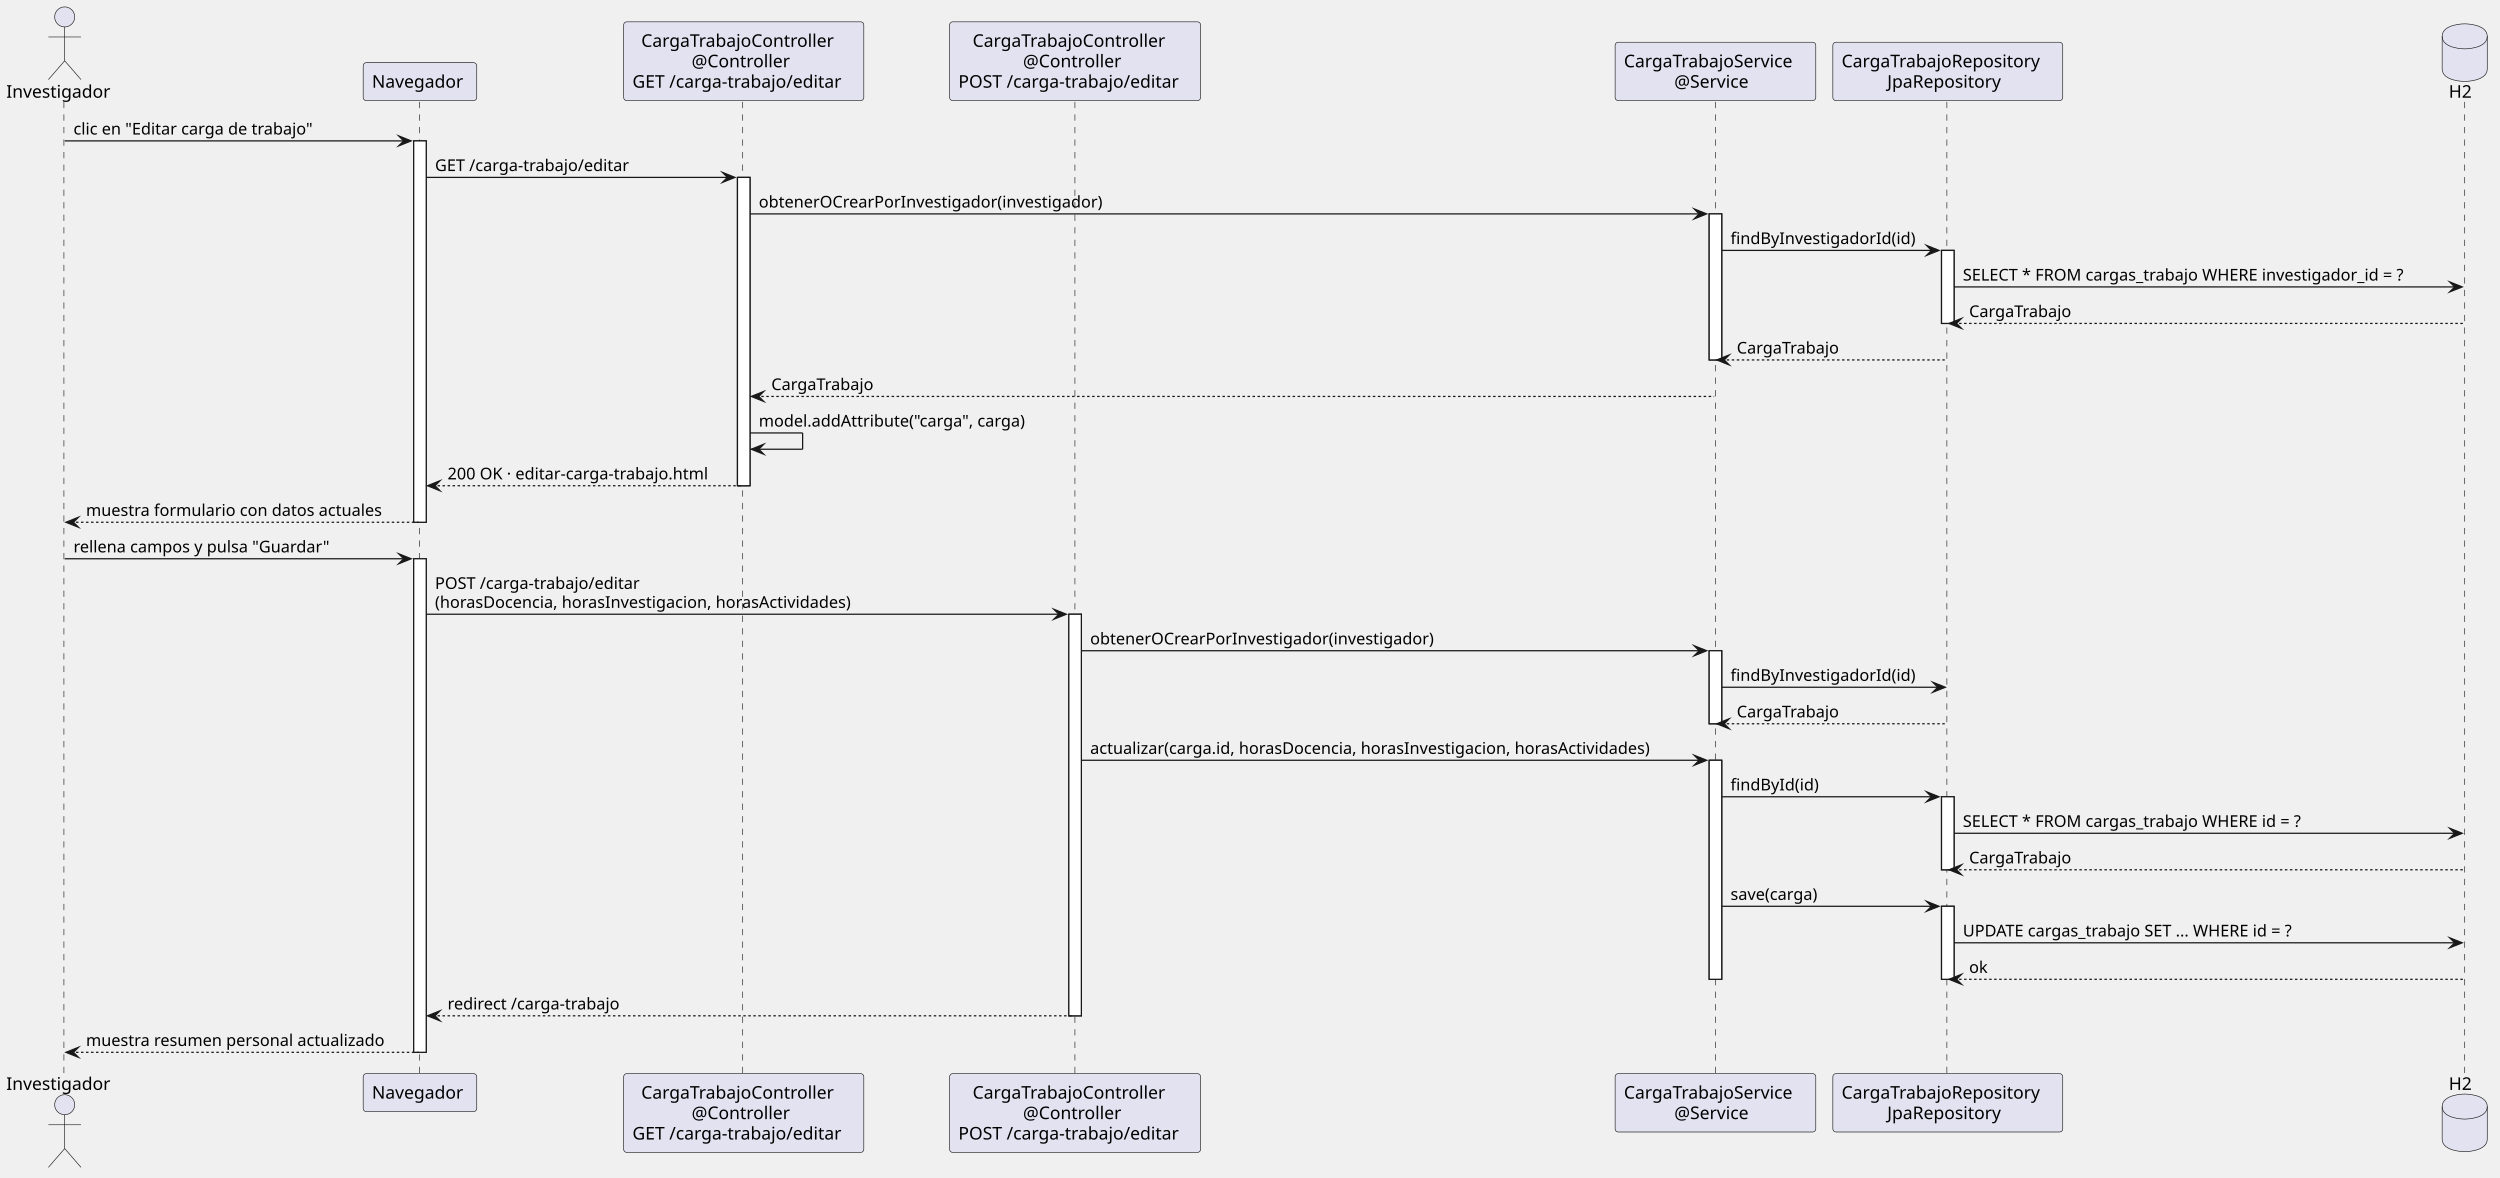
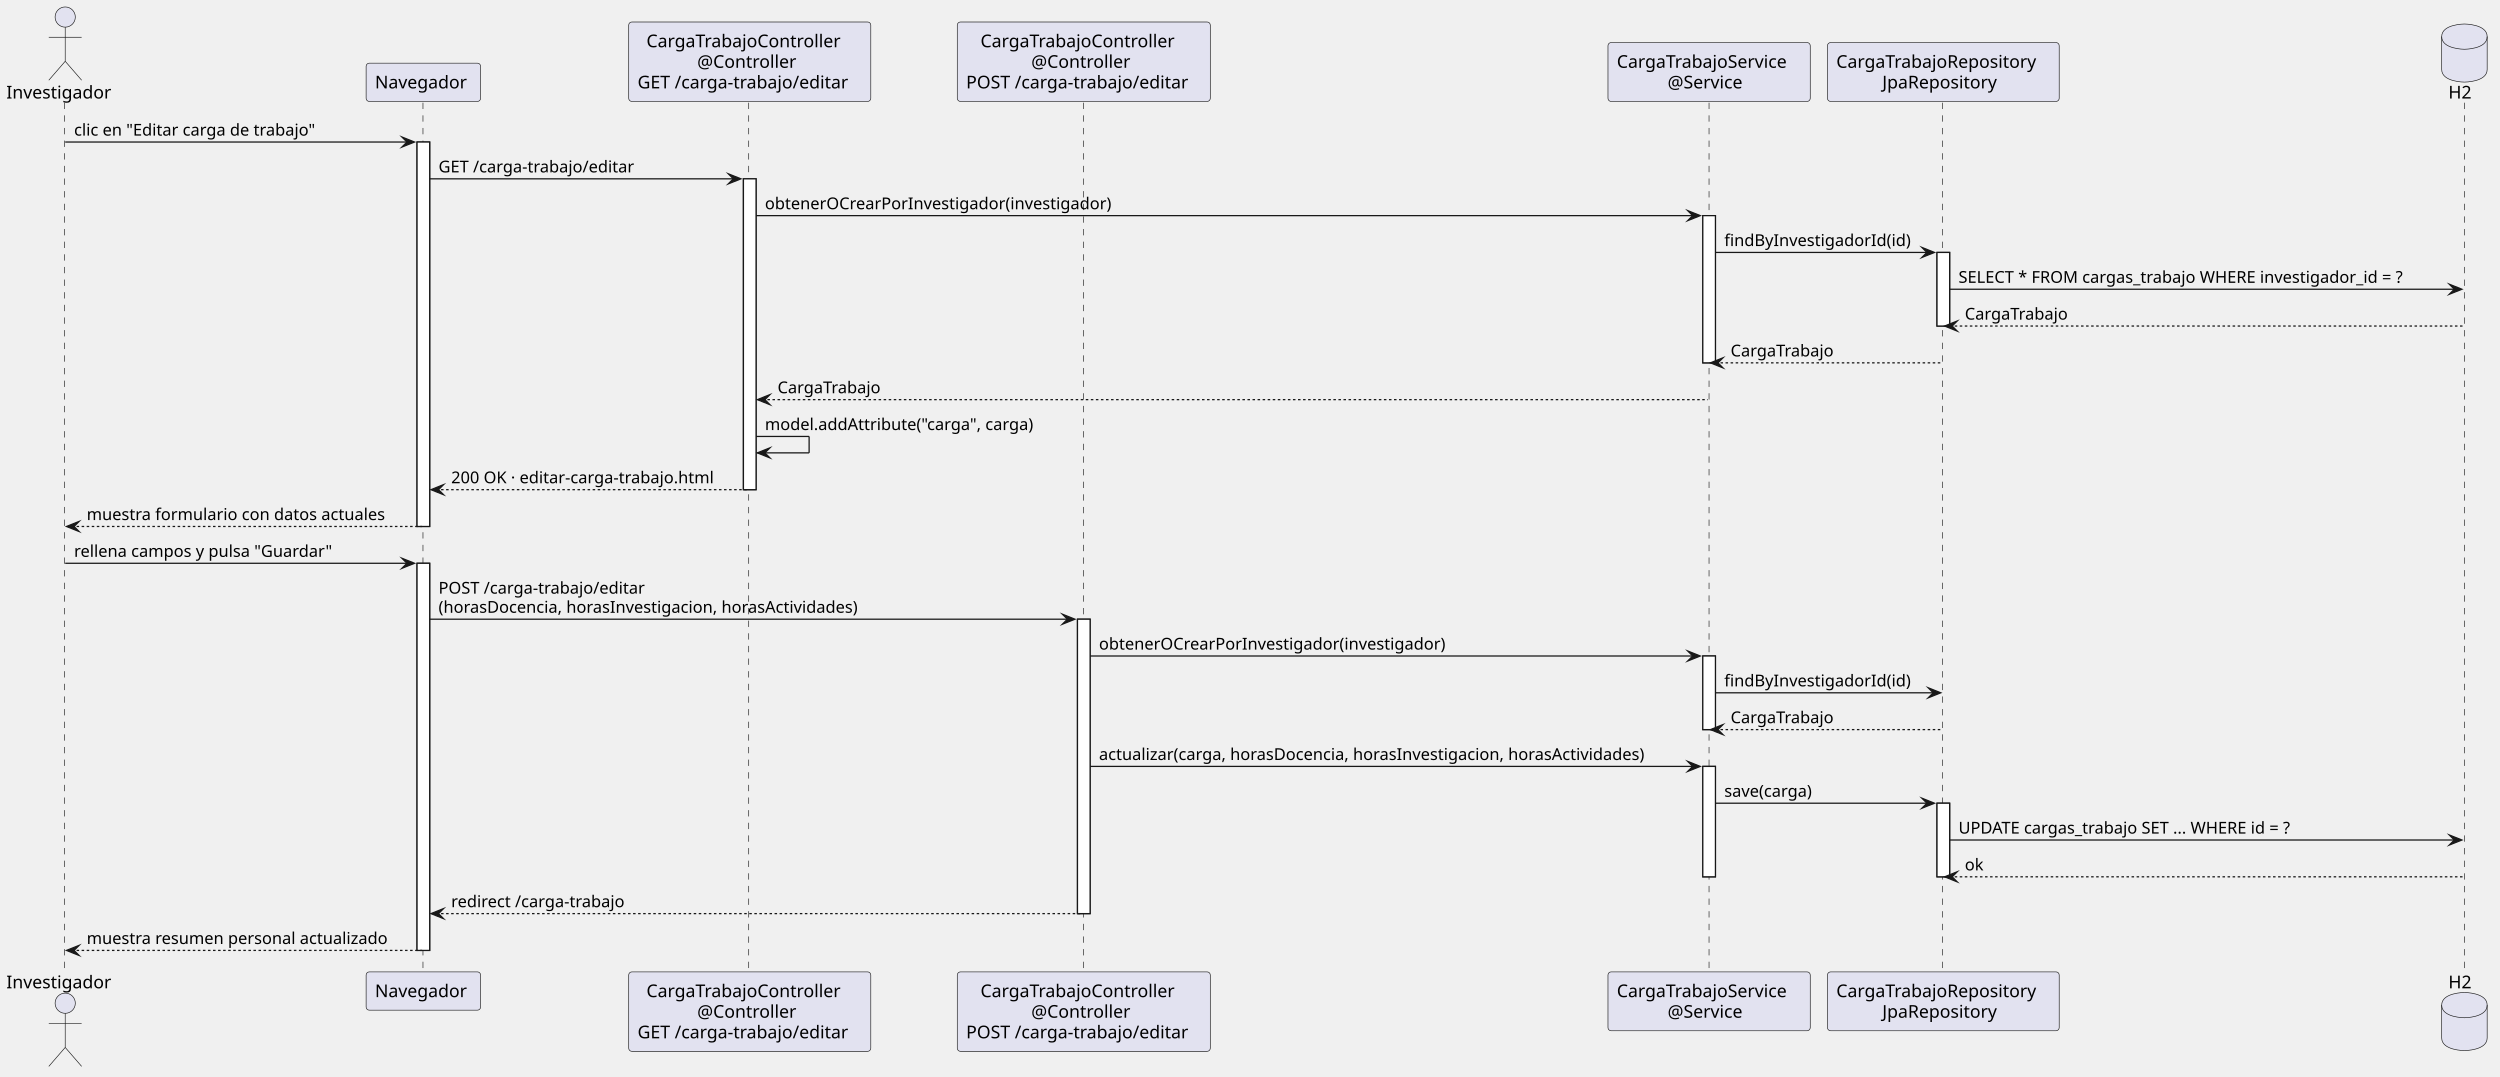
- <svg xmlns="http://www.w3.org/2000/svg" contentStyleType="text/css" data-diagram-type="SEQUENCE" height="940px" preserveAspectRatio="none" style="width:1995px;height:940px;background:#FFFFFF;" version="1.1" viewBox="0 0 1995 940" width="1995px" zoomAndPan="magnify">
+ <svg xmlns="http://www.w3.org/2000/svg" contentStyleType="text/css" data-diagram-type="SEQUENCE" height="852px" preserveAspectRatio="none" style="width:1979px;height:852px;background:#FFFFFF;" version="1.1" viewBox="0 0 1979 852" width="1979px" zoomAndPan="magnify">
  <defs />
  <g>
    <g>
      <rect fill="#FFFFFF" height="304.328" style="stroke:#181818;stroke-width:1;" width="10" x="330.133" y="112.43" />
    </g>
    <g>
-       <rect fill="#FFFFFF" height="393.859" style="stroke:#181818;stroke-width:1;" width="10" x="330.133" y="445.891" />
+       <rect fill="#FFFFFF" height="306.461" style="stroke:#181818;stroke-width:1;" width="10" x="330.133" y="445.891" />
    </g>
    <g>
      <rect fill="#FFFFFF" height="246.062" style="stroke:#181818;stroke-width:1;" width="10" x="588.497" y="141.562" />
    </g>
    <g>
-       <rect fill="#FFFFFF" height="320.461" style="stroke:#181818;stroke-width:1;" width="10" x="852.93" y="490.156" />
-     </g>
-     <g>
-       <rect fill="#FFFFFF" height="116.531" style="stroke:#181818;stroke-width:1;" width="10" x="1363.933" y="170.695" />
-     </g>
-     <g>
-       <rect fill="#FFFFFF" height="58.266" style="stroke:#181818;stroke-width:1;" width="10" x="1363.933" y="519.289" />
-     </g>
-     <g>
-       <rect fill="#FFFFFF" height="174.797" style="stroke:#181818;stroke-width:1;" width="10" x="1363.933" y="606.688" />
-     </g>
-     <g>
-       <rect fill="#FFFFFF" height="58.266" style="stroke:#181818;stroke-width:1;" width="10" x="1549.332" y="199.828" />
-     </g>
-     <g>
-       <rect fill="#FFFFFF" height="58.266" style="stroke:#181818;stroke-width:1;" width="10" x="1549.332" y="635.82" />
-     </g>
-     <g>
-       <rect fill="#FFFFFF" height="58.266" style="stroke:#181818;stroke-width:1;" width="10" x="1549.332" y="723.219" />
+       <rect fill="#FFFFFF" height="233.062" style="stroke:#181818;stroke-width:1;" width="10" x="852.93" y="490.156" />
+     </g>
+     <g>
+       <rect fill="#FFFFFF" height="116.531" style="stroke:#181818;stroke-width:1;" width="10" x="1347.937" y="170.695" />
+     </g>
+     <g>
+       <rect fill="#FFFFFF" height="58.266" style="stroke:#181818;stroke-width:1;" width="10" x="1347.937" y="519.289" />
+     </g>
+     <g>
+       <rect fill="#FFFFFF" height="87.398" style="stroke:#181818;stroke-width:1;" width="10" x="1347.937" y="606.688" />
+     </g>
+     <g>
+       <rect fill="#FFFFFF" height="58.266" style="stroke:#181818;stroke-width:1;" width="10" x="1533.336" y="199.828" />
+     </g>
+     <g>
+       <rect fill="#FFFFFF" height="58.266" style="stroke:#181818;stroke-width:1;" width="10" x="1533.336" y="635.82" />
    </g>
    <g class="participant-lifeline" data-entity-uid="part1" data-qualified-name="Inv" data-source-line="3" id="part1-lifeline">
      <g>
-         <rect fill="#000000" fill-opacity="0" height="776.453" width="8" x="47.623" y="81.297" />
-         <line style="stroke:#181818;stroke-width:0.5;stroke-dasharray:5,5;" x1="51" x2="51" y1="81.297" y2="857.75" />
+         <rect fill="#000000" fill-opacity="0" height="689.055" width="8" x="47.623" y="81.297" />
+         <line style="stroke:#181818;stroke-width:0.5;stroke-dasharray:5,5;" x1="51" x2="51" y1="81.297" y2="770.352" />
      </g>
    </g>
    <g class="participant-lifeline" data-entity-uid="part2" data-qualified-name="Nav" data-source-line="4" id="part2-lifeline">
      <g>
-         <rect fill="#000000" fill-opacity="0" height="776.453" width="8" x="331.133" y="81.297" />
-         <line style="stroke:#181818;stroke-width:0.5;stroke-dasharray:5,5;" x1="334.821" x2="334.821" y1="81.297" y2="857.75" />
+         <rect fill="#000000" fill-opacity="0" height="689.055" width="8" x="331.133" y="81.297" />
+         <line style="stroke:#181818;stroke-width:0.5;stroke-dasharray:5,5;" x1="334.821" x2="334.821" y1="81.297" y2="770.352" />
      </g>
    </g>
    <g class="participant-lifeline" data-entity-uid="part3" data-qualified-name="CtrlGet" data-source-line="5" id="part3-lifeline">
      <g>
-         <rect fill="#000000" fill-opacity="0" height="776.453" width="8" x="589.497" y="81.297" />
-         <line style="stroke:#181818;stroke-width:0.5;stroke-dasharray:5,5;" x1="592.678" x2="592.678" y1="81.297" y2="857.75" />
+         <rect fill="#000000" fill-opacity="0" height="689.055" width="8" x="589.497" y="81.297" />
+         <line style="stroke:#181818;stroke-width:0.5;stroke-dasharray:5,5;" x1="592.678" x2="592.678" y1="81.297" y2="770.352" />
      </g>
    </g>
    <g class="participant-lifeline" data-entity-uid="part4" data-qualified-name="CtrlPost" data-source-line="6" id="part4-lifeline">
      <g>
-         <rect fill="#000000" fill-opacity="0" height="776.453" width="8" x="853.93" y="81.297" />
-         <line style="stroke:#181818;stroke-width:0.5;stroke-dasharray:5,5;" x1="857.783" x2="857.783" y1="81.297" y2="857.75" />
+         <rect fill="#000000" fill-opacity="0" height="689.055" width="8" x="853.93" y="81.297" />
+         <line style="stroke:#181818;stroke-width:0.5;stroke-dasharray:5,5;" x1="857.783" x2="857.783" y1="81.297" y2="770.352" />
      </g>
    </g>
    <g class="participant-lifeline" data-entity-uid="part5" data-qualified-name="Service" data-source-line="7" id="part5-lifeline">
      <g>
-         <rect fill="#000000" fill-opacity="0" height="776.453" width="8" x="1364.933" y="81.297" />
-         <line style="stroke:#181818;stroke-width:0.5;stroke-dasharray:5,5;" x1="1368.87" x2="1368.87" y1="81.297" y2="857.75" />
+         <rect fill="#000000" fill-opacity="0" height="689.055" width="8" x="1348.937" y="81.297" />
+         <line style="stroke:#181818;stroke-width:0.5;stroke-dasharray:5,5;" x1="1352.874" x2="1352.874" y1="81.297" y2="770.352" />
      </g>
    </g>
    <g class="participant-lifeline" data-entity-uid="part6" data-qualified-name="Repo" data-source-line="8" id="part6-lifeline">
      <g>
-         <rect fill="#000000" fill-opacity="0" height="776.453" width="8" x="1550.332" y="81.297" />
-         <line style="stroke:#181818;stroke-width:0.5;stroke-dasharray:5,5;" x1="1553.604" x2="1553.604" y1="81.297" y2="857.75" />
+         <rect fill="#000000" fill-opacity="0" height="689.055" width="8" x="1534.336" y="81.297" />
+         <line style="stroke:#181818;stroke-width:0.5;stroke-dasharray:5,5;" x1="1537.608" x2="1537.608" y1="81.297" y2="770.352" />
      </g>
    </g>
    <g class="participant-lifeline" data-entity-uid="part7" data-qualified-name="DB" data-source-line="9" id="part7-lifeline">
      <g>
-         <rect fill="#000000" fill-opacity="0" height="776.453" width="8" x="1962.839" y="81.297" />
-         <line style="stroke:#181818;stroke-width:0.5;stroke-dasharray:5,5;" x1="1966.839" x2="1966.839" y1="81.297" y2="857.75" />
+         <rect fill="#000000" fill-opacity="0" height="689.055" width="8" x="1946.843" y="81.297" />
+         <line style="stroke:#181818;stroke-width:0.5;stroke-dasharray:5,5;" x1="1950.843" x2="1950.843" y1="81.297" y2="770.352" />
      </g>
    </g>
    <g class="participant participant-head" data-entity-uid="part1" data-qualified-name="Inv" data-source-line="3" id="part1-head">
      <text fill="#000000" font-family="sans-serif" font-size="14" lengthAdjust="spacing" textLength="87.247" x="5" y="77.995">Investigador</text>
      <ellipse cx="51.623" cy="13.5" fill="#E2E2F0" rx="8" ry="8" style="stroke:#181818;stroke-width:0.5;" />
      <path d="M51.623,21.5 L51.623,48.5 M38.623,29.5 L64.624,29.5 M51.623,48.5 L38.623,63.5 M51.623,48.5 L64.624,63.5" fill="none" style="stroke:#181818;stroke-width:0.5;" />
    </g>
    <g class="participant participant-tail" data-entity-uid="part1" data-qualified-name="Inv" data-source-line="3" id="part1-tail">
-       <text fill="#000000" font-family="sans-serif" font-size="14" lengthAdjust="spacing" textLength="87.247" x="5" y="869.745">Investigador</text>
-       <ellipse cx="51.623" cy="881.547" fill="#E2E2F0" rx="8" ry="8" style="stroke:#181818;stroke-width:0.5;" />
-       <path d="M51.623,889.547 L51.623,916.547 M38.623,897.547 L64.624,897.547 M51.623,916.547 L38.623,931.547 M51.623,916.547 L64.624,931.547" fill="none" style="stroke:#181818;stroke-width:0.5;" />
+       <text fill="#000000" font-family="sans-serif" font-size="14" lengthAdjust="spacing" textLength="87.247" x="5" y="782.347">Investigador</text>
+       <ellipse cx="51.623" cy="794.148" fill="#E2E2F0" rx="8" ry="8" style="stroke:#181818;stroke-width:0.5;" />
+       <path d="M51.623,802.148 L51.623,829.148 M38.623,810.148 L64.624,810.148 M51.623,829.148 L38.623,844.148 M51.623,829.148 L64.624,844.148" fill="none" style="stroke:#181818;stroke-width:0.5;" />
    </g>
    <g class="participant participant-head" data-entity-uid="part2" data-qualified-name="Nav" data-source-line="4" id="part2-head">
      <rect fill="#E2E2F0" height="30.297" rx="2.5" ry="2.5" style="stroke:#181818;stroke-width:0.5;" width="90.624" x="289.821" y="50" />
      <text fill="#000000" font-family="sans-serif" font-size="14" lengthAdjust="spacing" textLength="76.624" x="296.821" y="69.995">Navegador</text>
    </g>
    <g class="participant participant-tail" data-entity-uid="part2" data-qualified-name="Nav" data-source-line="4" id="part2-tail">
-       <rect fill="#E2E2F0" height="30.297" rx="2.5" ry="2.5" style="stroke:#181818;stroke-width:0.5;" width="90.624" x="289.821" y="856.75" />
-       <text fill="#000000" font-family="sans-serif" font-size="14" lengthAdjust="spacing" textLength="76.624" x="296.821" y="876.745">Navegador</text>
+       <rect fill="#E2E2F0" height="30.297" rx="2.5" ry="2.5" style="stroke:#181818;stroke-width:0.5;" width="90.624" x="289.821" y="769.352" />
+       <text fill="#000000" font-family="sans-serif" font-size="14" lengthAdjust="spacing" textLength="76.624" x="296.821" y="789.347">Navegador</text>
    </g>
    <g class="participant participant-head" data-entity-uid="part3" data-qualified-name="CtrlGet" data-source-line="5" id="part3-head">
      <rect fill="#E2E2F0" height="62.891" rx="2.5" ry="2.5" style="stroke:#181818;stroke-width:0.5;" width="191.639" x="497.678" y="17.406" />
      <text fill="#000000" font-family="sans-serif" font-size="14" lengthAdjust="spacing" textLength="163.557" x="511.719" y="37.401">CargaTrabajoController</text>
      <text fill="#000000" font-family="sans-serif" font-size="14" lengthAdjust="spacing" textLength="83.173" x="551.911" y="53.698">@Controller</text>
      <text fill="#000000" font-family="sans-serif" font-size="14" lengthAdjust="spacing" textLength="177.639" x="504.678" y="69.995">GET /carga-trabajo/editar</text>
    </g>
    <g class="participant participant-tail" data-entity-uid="part3" data-qualified-name="CtrlGet" data-source-line="5" id="part3-tail">
-       <rect fill="#E2E2F0" height="62.891" rx="2.5" ry="2.5" style="stroke:#181818;stroke-width:0.5;" width="191.639" x="497.678" y="856.75" />
-       <text fill="#000000" font-family="sans-serif" font-size="14" lengthAdjust="spacing" textLength="163.557" x="511.719" y="876.745">CargaTrabajoController</text>
-       <text fill="#000000" font-family="sans-serif" font-size="14" lengthAdjust="spacing" textLength="83.173" x="551.911" y="893.042">@Controller</text>
-       <text fill="#000000" font-family="sans-serif" font-size="14" lengthAdjust="spacing" textLength="177.639" x="504.678" y="909.339">GET /carga-trabajo/editar</text>
+       <rect fill="#E2E2F0" height="62.891" rx="2.5" ry="2.5" style="stroke:#181818;stroke-width:0.5;" width="191.639" x="497.678" y="769.352" />
+       <text fill="#000000" font-family="sans-serif" font-size="14" lengthAdjust="spacing" textLength="163.557" x="511.719" y="789.347">CargaTrabajoController</text>
+       <text fill="#000000" font-family="sans-serif" font-size="14" lengthAdjust="spacing" textLength="83.173" x="551.911" y="805.644">@Controller</text>
+       <text fill="#000000" font-family="sans-serif" font-size="14" lengthAdjust="spacing" textLength="177.639" x="504.678" y="821.94">GET /carga-trabajo/editar</text>
    </g>
    <g class="participant participant-head" data-entity-uid="part4" data-qualified-name="CtrlPost" data-source-line="6" id="part4-head">
      <rect fill="#E2E2F0" height="62.891" rx="2.5" ry="2.5" style="stroke:#181818;stroke-width:0.5;" width="200.293" x="757.783" y="17.406" />
      <text fill="#000000" font-family="sans-serif" font-size="14" lengthAdjust="spacing" textLength="163.557" x="776.151" y="37.401">CargaTrabajoController</text>
      <text fill="#000000" font-family="sans-serif" font-size="14" lengthAdjust="spacing" textLength="83.173" x="816.343" y="53.698">@Controller</text>
      <text fill="#000000" font-family="sans-serif" font-size="14" lengthAdjust="spacing" textLength="186.293" x="764.783" y="69.995">POST /carga-trabajo/editar</text>
    </g>
    <g class="participant participant-tail" data-entity-uid="part4" data-qualified-name="CtrlPost" data-source-line="6" id="part4-tail">
-       <rect fill="#E2E2F0" height="62.891" rx="2.5" ry="2.5" style="stroke:#181818;stroke-width:0.5;" width="200.293" x="757.783" y="856.75" />
-       <text fill="#000000" font-family="sans-serif" font-size="14" lengthAdjust="spacing" textLength="163.557" x="776.151" y="876.745">CargaTrabajoController</text>
-       <text fill="#000000" font-family="sans-serif" font-size="14" lengthAdjust="spacing" textLength="83.173" x="816.343" y="893.042">@Controller</text>
-       <text fill="#000000" font-family="sans-serif" font-size="14" lengthAdjust="spacing" textLength="186.293" x="764.783" y="909.339">POST /carga-trabajo/editar</text>
+       <rect fill="#E2E2F0" height="62.891" rx="2.5" ry="2.5" style="stroke:#181818;stroke-width:0.5;" width="200.293" x="757.783" y="769.352" />
+       <text fill="#000000" font-family="sans-serif" font-size="14" lengthAdjust="spacing" textLength="163.557" x="776.151" y="789.347">CargaTrabajoController</text>
+       <text fill="#000000" font-family="sans-serif" font-size="14" lengthAdjust="spacing" textLength="83.173" x="816.343" y="805.644">@Controller</text>
+       <text fill="#000000" font-family="sans-serif" font-size="14" lengthAdjust="spacing" textLength="186.293" x="764.783" y="821.94">POST /carga-trabajo/editar</text>
    </g>
    <g class="participant participant-head" data-entity-uid="part5" data-qualified-name="Service" data-source-line="7" id="part5-head">
-       <rect fill="#E2E2F0" height="46.594" rx="2.5" ry="2.5" style="stroke:#181818;stroke-width:0.5;" width="160.125" x="1288.87" y="33.703" />
-       <text fill="#000000" font-family="sans-serif" font-size="14" lengthAdjust="spacing" textLength="146.125" x="1295.87" y="53.698">CargaTrabajoService</text>
-       <text fill="#000000" font-family="sans-serif" font-size="14" lengthAdjust="spacing" textLength="65.741" x="1336.062" y="69.995">@Service</text>
+       <rect fill="#E2E2F0" height="46.594" rx="2.5" ry="2.5" style="stroke:#181818;stroke-width:0.5;" width="160.125" x="1272.874" y="33.703" />
+       <text fill="#000000" font-family="sans-serif" font-size="14" lengthAdjust="spacing" textLength="146.125" x="1279.874" y="53.698">CargaTrabajoService</text>
+       <text fill="#000000" font-family="sans-serif" font-size="14" lengthAdjust="spacing" textLength="65.741" x="1320.066" y="69.995">@Service</text>
    </g>
    <g class="participant participant-tail" data-entity-uid="part5" data-qualified-name="Service" data-source-line="7" id="part5-tail">
-       <rect fill="#E2E2F0" height="46.594" rx="2.5" ry="2.5" style="stroke:#181818;stroke-width:0.5;" width="160.125" x="1288.87" y="856.75" />
-       <text fill="#000000" font-family="sans-serif" font-size="14" lengthAdjust="spacing" textLength="146.125" x="1295.87" y="876.745">CargaTrabajoService</text>
-       <text fill="#000000" font-family="sans-serif" font-size="14" lengthAdjust="spacing" textLength="65.741" x="1336.062" y="893.042">@Service</text>
+       <rect fill="#E2E2F0" height="46.594" rx="2.5" ry="2.5" style="stroke:#181818;stroke-width:0.5;" width="160.125" x="1272.874" y="769.352" />
+       <text fill="#000000" font-family="sans-serif" font-size="14" lengthAdjust="spacing" textLength="146.125" x="1279.874" y="789.347">CargaTrabajoService</text>
+       <text fill="#000000" font-family="sans-serif" font-size="14" lengthAdjust="spacing" textLength="65.741" x="1320.066" y="805.644">@Service</text>
    </g>
    <g class="participant participant-head" data-entity-uid="part6" data-qualified-name="Repo" data-source-line="8" id="part6-head">
-       <rect fill="#E2E2F0" height="46.594" rx="2.5" ry="2.5" style="stroke:#181818;stroke-width:0.5;" width="183.456" x="1462.604" y="33.703" />
-       <text fill="#000000" font-family="sans-serif" font-size="14" lengthAdjust="spacing" textLength="169.456" x="1469.604" y="53.698">CargaTrabajoRepository</text>
-       <text fill="#000000" font-family="sans-serif" font-size="14" lengthAdjust="spacing" textLength="96.667" x="1505.999" y="69.995">JpaRepository</text>
+       <rect fill="#E2E2F0" height="46.594" rx="2.5" ry="2.5" style="stroke:#181818;stroke-width:0.5;" width="183.456" x="1446.608" y="33.703" />
+       <text fill="#000000" font-family="sans-serif" font-size="14" lengthAdjust="spacing" textLength="169.456" x="1453.608" y="53.698">CargaTrabajoRepository</text>
+       <text fill="#000000" font-family="sans-serif" font-size="14" lengthAdjust="spacing" textLength="96.667" x="1490.003" y="69.995">JpaRepository</text>
    </g>
    <g class="participant participant-tail" data-entity-uid="part6" data-qualified-name="Repo" data-source-line="8" id="part6-tail">
-       <rect fill="#E2E2F0" height="46.594" rx="2.5" ry="2.5" style="stroke:#181818;stroke-width:0.5;" width="183.456" x="1462.604" y="856.75" />
-       <text fill="#000000" font-family="sans-serif" font-size="14" lengthAdjust="spacing" textLength="169.456" x="1469.604" y="876.745">CargaTrabajoRepository</text>
-       <text fill="#000000" font-family="sans-serif" font-size="14" lengthAdjust="spacing" textLength="96.667" x="1505.999" y="893.042">JpaRepository</text>
+       <rect fill="#E2E2F0" height="46.594" rx="2.5" ry="2.5" style="stroke:#181818;stroke-width:0.5;" width="183.456" x="1446.608" y="769.352" />
+       <text fill="#000000" font-family="sans-serif" font-size="14" lengthAdjust="spacing" textLength="169.456" x="1453.608" y="789.347">CargaTrabajoRepository</text>
+       <text fill="#000000" font-family="sans-serif" font-size="14" lengthAdjust="spacing" textLength="96.667" x="1490.003" y="805.644">JpaRepository</text>
    </g>
    <g class="participant participant-head" data-entity-uid="part7" data-qualified-name="DB" data-source-line="9" id="part7-head">
-       <text fill="#000000" font-family="sans-serif" font-size="14" lengthAdjust="spacing" textLength="19.435" x="1954.122" y="77.995">H2</text>
-       <path d="M1948.839,29 C1948.839,19 1966.839,19 1966.839,19 C1966.839,19 1984.839,19 1984.839,29 L1984.839,55 C1984.839,65 1966.839,65 1966.839,65 C1966.839,65 1948.839,65 1948.839,55 L1948.839,29" fill="#E2E2F0" style="stroke:#181818;stroke-width:0.5;" />
-       <path d="M1948.839,29 C1948.839,39 1966.839,39 1966.839,39 C1966.839,39 1984.839,39 1984.839,29" fill="none" style="stroke:#181818;stroke-width:0.5;" />
+       <text fill="#000000" font-family="sans-serif" font-size="14" lengthAdjust="spacing" textLength="19.435" x="1938.126" y="77.995">H2</text>
+       <path d="M1932.843,29 C1932.843,19 1950.843,19 1950.843,19 C1950.843,19 1968.843,19 1968.843,29 L1968.843,55 C1968.843,65 1950.843,65 1950.843,65 C1950.843,65 1932.843,65 1932.843,55 L1932.843,29" fill="#E2E2F0" style="stroke:#181818;stroke-width:0.5;" />
+       <path d="M1932.843,29 C1932.843,39 1950.843,39 1950.843,39 C1950.843,39 1968.843,39 1968.843,29" fill="none" style="stroke:#181818;stroke-width:0.5;" />
    </g>
    <g class="participant participant-tail" data-entity-uid="part7" data-qualified-name="DB" data-source-line="9" id="part7-tail">
-       <text fill="#000000" font-family="sans-serif" font-size="14" lengthAdjust="spacing" textLength="19.435" x="1954.122" y="869.745">H2</text>
-       <path d="M1948.839,883.047 C1948.839,873.047 1966.839,873.047 1966.839,873.047 C1966.839,873.047 1984.839,873.047 1984.839,883.047 L1984.839,909.047 C1984.839,919.047 1966.839,919.047 1966.839,919.047 C1966.839,919.047 1948.839,919.047 1948.839,909.047 L1948.839,883.047" fill="#E2E2F0" style="stroke:#181818;stroke-width:0.5;" />
-       <path d="M1948.839,883.047 C1948.839,893.047 1966.839,893.047 1966.839,893.047 C1966.839,893.047 1984.839,893.047 1984.839,883.047" fill="none" style="stroke:#181818;stroke-width:0.5;" />
+       <text fill="#000000" font-family="sans-serif" font-size="14" lengthAdjust="spacing" textLength="19.435" x="1938.126" y="782.347">H2</text>
+       <path d="M1932.843,795.648 C1932.843,785.648 1950.843,785.648 1950.843,785.648 C1950.843,785.648 1968.843,785.648 1968.843,795.648 L1968.843,821.648 C1968.843,831.648 1950.843,831.648 1950.843,831.648 C1950.843,831.648 1932.843,831.648 1932.843,821.648 L1932.843,795.648" fill="#E2E2F0" style="stroke:#181818;stroke-width:0.5;" />
+       <path d="M1932.843,795.648 C1932.843,805.648 1950.843,805.648 1950.843,805.648 C1950.843,805.648 1968.843,805.648 1968.843,795.648" fill="none" style="stroke:#181818;stroke-width:0.5;" />
    </g>
    <g>
      <rect fill="#FFFFFF" height="304.328" style="stroke:#181818;stroke-width:1;" width="10" x="330.133" y="112.43" />
    </g>
    <g>
-       <rect fill="#FFFFFF" height="393.859" style="stroke:#181818;stroke-width:1;" width="10" x="330.133" y="445.891" />
+       <rect fill="#FFFFFF" height="306.461" style="stroke:#181818;stroke-width:1;" width="10" x="330.133" y="445.891" />
    </g>
    <g>
      <rect fill="#FFFFFF" height="246.062" style="stroke:#181818;stroke-width:1;" width="10" x="588.497" y="141.562" />
    </g>
    <g>
-       <rect fill="#FFFFFF" height="320.461" style="stroke:#181818;stroke-width:1;" width="10" x="852.93" y="490.156" />
-     </g>
-     <g>
-       <rect fill="#FFFFFF" height="116.531" style="stroke:#181818;stroke-width:1;" width="10" x="1363.933" y="170.695" />
-     </g>
-     <g>
-       <rect fill="#FFFFFF" height="58.266" style="stroke:#181818;stroke-width:1;" width="10" x="1363.933" y="519.289" />
-     </g>
-     <g>
-       <rect fill="#FFFFFF" height="174.797" style="stroke:#181818;stroke-width:1;" width="10" x="1363.933" y="606.688" />
-     </g>
-     <g>
-       <rect fill="#FFFFFF" height="58.266" style="stroke:#181818;stroke-width:1;" width="10" x="1549.332" y="199.828" />
-     </g>
-     <g>
-       <rect fill="#FFFFFF" height="58.266" style="stroke:#181818;stroke-width:1;" width="10" x="1549.332" y="635.82" />
-     </g>
-     <g>
-       <rect fill="#FFFFFF" height="58.266" style="stroke:#181818;stroke-width:1;" width="10" x="1549.332" y="723.219" />
+       <rect fill="#FFFFFF" height="233.062" style="stroke:#181818;stroke-width:1;" width="10" x="852.93" y="490.156" />
+     </g>
+     <g>
+       <rect fill="#FFFFFF" height="116.531" style="stroke:#181818;stroke-width:1;" width="10" x="1347.937" y="170.695" />
+     </g>
+     <g>
+       <rect fill="#FFFFFF" height="58.266" style="stroke:#181818;stroke-width:1;" width="10" x="1347.937" y="519.289" />
+     </g>
+     <g>
+       <rect fill="#FFFFFF" height="87.398" style="stroke:#181818;stroke-width:1;" width="10" x="1347.937" y="606.688" />
+     </g>
+     <g>
+       <rect fill="#FFFFFF" height="58.266" style="stroke:#181818;stroke-width:1;" width="10" x="1533.336" y="199.828" />
+     </g>
+     <g>
+       <rect fill="#FFFFFF" height="58.266" style="stroke:#181818;stroke-width:1;" width="10" x="1533.336" y="635.82" />
    </g>
    <g class="message" data-entity-1="part1" data-entity-2="part2" data-source-line="11" id="msg1">
      <polygon fill="#181818" points="318.133,108.43,328.133,112.43,318.133,116.43,322.133,112.43" style="stroke:#181818;stroke-width:1;stroke-linejoin:miter;stroke-miterlimit:10;" />
      <line style="stroke:#181818;stroke-width:1;" x1="51.623" x2="324.133" y1="112.43" y2="112.43" />
      <text fill="#000000" font-family="sans-serif" font-size="13" lengthAdjust="spacing" textLength="207.981" x="58.623" y="107.364">clic en "Editar carga de trabajo"</text>
    </g>
    <g class="message" data-entity-1="part2" data-entity-2="part3" data-source-line="13" id="msg2">
      <polygon fill="#181818" points="576.497,137.562,586.497,141.562,576.497,145.562,580.497,141.562" style="stroke:#181818;stroke-width:1;stroke-linejoin:miter;stroke-miterlimit:10;" />
      <line style="stroke:#181818;stroke-width:1;" x1="340.133" x2="582.497" y1="141.562" y2="141.562" />
      <text fill="#000000" font-family="sans-serif" font-size="13" lengthAdjust="spacing" textLength="164.95" x="347.133" y="136.497">GET /carga-trabajo/editar</text>
    </g>
    <g class="message" data-entity-1="part3" data-entity-2="part5" data-source-line="15" id="msg3">
-       <polygon fill="#181818" points="1351.933,166.695,1361.933,170.695,1351.933,174.695,1355.933,170.695" style="stroke:#181818;stroke-width:1;stroke-linejoin:miter;stroke-miterlimit:10;" />
-       <line style="stroke:#181818;stroke-width:1;" x1="598.497" x2="1357.933" y1="170.695" y2="170.695" />
+       <polygon fill="#181818" points="1335.937,166.695,1345.937,170.695,1335.937,174.695,1339.937,170.695" style="stroke:#181818;stroke-width:1;stroke-linejoin:miter;stroke-miterlimit:10;" />
+       <line style="stroke:#181818;stroke-width:1;" x1="598.497" x2="1341.937" y1="170.695" y2="170.695" />
      <text fill="#000000" font-family="sans-serif" font-size="13" lengthAdjust="spacing" textLength="289.935" x="605.497" y="165.629">obtenerOCrearPorInvestigador(investigador)</text>
    </g>
    <g class="message" data-entity-1="part5" data-entity-2="part6" data-source-line="17" id="msg4">
-       <polygon fill="#181818" points="1537.332,195.828,1547.332,199.828,1537.332,203.828,1541.332,199.828" style="stroke:#181818;stroke-width:1;stroke-linejoin:miter;stroke-miterlimit:10;" />
-       <line style="stroke:#181818;stroke-width:1;" x1="1373.933" x2="1543.332" y1="199.828" y2="199.828" />
-       <text fill="#000000" font-family="sans-serif" font-size="13" lengthAdjust="spacing" textLength="156.4" x="1380.933" y="194.762">findByInvestigadorId(id)</text>
+       <polygon fill="#181818" points="1521.336,195.828,1531.336,199.828,1521.336,203.828,1525.336,199.828" style="stroke:#181818;stroke-width:1;stroke-linejoin:miter;stroke-miterlimit:10;" />
+       <line style="stroke:#181818;stroke-width:1;" x1="1357.937" x2="1527.336" y1="199.828" y2="199.828" />
+       <text fill="#000000" font-family="sans-serif" font-size="13" lengthAdjust="spacing" textLength="156.4" x="1364.937" y="194.762">findByInvestigadorId(id)</text>
    </g>
    <g class="message" data-entity-1="part6" data-entity-2="part7" data-source-line="19" id="msg5">
-       <polygon fill="#181818" points="1954.839,224.961,1964.839,228.961,1954.839,232.961,1958.839,228.961" style="stroke:#181818;stroke-width:1;stroke-linejoin:miter;stroke-miterlimit:10;" />
-       <line style="stroke:#181818;stroke-width:1;" x1="1559.332" x2="1960.839" y1="228.961" y2="228.961" />
-       <text fill="#000000" font-family="sans-serif" font-size="13" lengthAdjust="spacing" textLength="383.506" x="1566.332" y="223.895">SELECT * FROM cargas_trabajo WHERE investigador_id = ?</text>
+       <polygon fill="#181818" points="1938.843,224.961,1948.843,228.961,1938.843,232.961,1942.843,228.961" style="stroke:#181818;stroke-width:1;stroke-linejoin:miter;stroke-miterlimit:10;" />
+       <line style="stroke:#181818;stroke-width:1;" x1="1543.336" x2="1944.843" y1="228.961" y2="228.961" />
+       <text fill="#000000" font-family="sans-serif" font-size="13" lengthAdjust="spacing" textLength="383.506" x="1550.336" y="223.895">SELECT * FROM cargas_trabajo WHERE investigador_id = ?</text>
    </g>
    <g class="message" data-entity-1="part7" data-entity-2="part6" data-source-line="20" id="msg6">
-       <polygon fill="#181818" points="1565.332,254.094,1555.332,258.094,1565.332,262.094,1561.332,258.094" style="stroke:#181818;stroke-width:1;stroke-linejoin:miter;stroke-miterlimit:10;" />
-       <line style="stroke:#181818;stroke-width:1;stroke-dasharray:2,2;" x1="1559.332" x2="1965.839" y1="258.094" y2="258.094" />
-       <text fill="#000000" font-family="sans-serif" font-size="13" lengthAdjust="spacing" textLength="87.642" x="1571.332" y="253.028">CargaTrabajo</text>
+       <polygon fill="#181818" points="1549.336,254.094,1539.336,258.094,1549.336,262.094,1545.336,258.094" style="stroke:#181818;stroke-width:1;stroke-linejoin:miter;stroke-miterlimit:10;" />
+       <line style="stroke:#181818;stroke-width:1;stroke-dasharray:2,2;" x1="1543.336" x2="1949.843" y1="258.094" y2="258.094" />
+       <text fill="#000000" font-family="sans-serif" font-size="13" lengthAdjust="spacing" textLength="87.642" x="1555.336" y="253.028">CargaTrabajo</text>
    </g>
    <g class="message" data-entity-1="part6" data-entity-2="part5" data-source-line="22" id="msg7">
-       <polygon fill="#181818" points="1379.933,283.227,1369.933,287.227,1379.933,291.227,1375.933,287.227" style="stroke:#181818;stroke-width:1;stroke-linejoin:miter;stroke-miterlimit:10;" />
-       <line style="stroke:#181818;stroke-width:1;stroke-dasharray:2,2;" x1="1373.933" x2="1553.332" y1="287.227" y2="287.227" />
-       <text fill="#000000" font-family="sans-serif" font-size="13" lengthAdjust="spacing" textLength="87.642" x="1385.933" y="282.161">CargaTrabajo</text>
+       <polygon fill="#181818" points="1363.937,283.227,1353.937,287.227,1363.937,291.227,1359.937,287.227" style="stroke:#181818;stroke-width:1;stroke-linejoin:miter;stroke-miterlimit:10;" />
+       <line style="stroke:#181818;stroke-width:1;stroke-dasharray:2,2;" x1="1357.937" x2="1537.336" y1="287.227" y2="287.227" />
+       <text fill="#000000" font-family="sans-serif" font-size="13" lengthAdjust="spacing" textLength="87.642" x="1369.937" y="282.161">CargaTrabajo</text>
    </g>
    <g class="message" data-entity-1="part5" data-entity-2="part3" data-source-line="24" id="msg8">
      <polygon fill="#181818" points="609.497,312.359,599.497,316.359,609.497,320.359,605.497,316.359" style="stroke:#181818;stroke-width:1;stroke-linejoin:miter;stroke-miterlimit:10;" />
-       <line style="stroke:#181818;stroke-width:1;stroke-dasharray:2,2;" x1="603.497" x2="1367.933" y1="316.359" y2="316.359" />
+       <line style="stroke:#181818;stroke-width:1;stroke-dasharray:2,2;" x1="603.497" x2="1351.937" y1="316.359" y2="316.359" />
      <text fill="#000000" font-family="sans-serif" font-size="13" lengthAdjust="spacing" textLength="87.642" x="615.497" y="311.293">CargaTrabajo</text>
    </g>
    <g class="message" data-entity-1="part3" data-entity-2="part3" data-source-line="25" id="msg9">
      <line style="stroke:#181818;stroke-width:1;" x1="598.497" x2="640.497" y1="345.492" y2="345.492" />
      <line style="stroke:#181818;stroke-width:1;" x1="640.497" x2="640.497" y1="345.492" y2="358.492" />
      <line style="stroke:#181818;stroke-width:1;" x1="599.497" x2="640.497" y1="358.492" y2="358.492" />
      <polygon fill="#181818" points="609.497,354.492,599.497,358.492,609.497,362.492,605.497,358.492" style="stroke:#181818;stroke-width:1;stroke-linejoin:miter;stroke-miterlimit:10;" />
      <text fill="#000000" font-family="sans-serif" font-size="13" lengthAdjust="spacing" textLength="230.433" x="605.497" y="340.426">model.addAttribute("carga", carga)</text>
    </g>
    <g class="message" data-entity-1="part3" data-entity-2="part2" data-source-line="26" id="msg10">
      <polygon fill="#181818" points="351.133,383.625,341.133,387.625,351.133,391.625,347.133,387.625" style="stroke:#181818;stroke-width:1;stroke-linejoin:miter;stroke-miterlimit:10;" />
      <line style="stroke:#181818;stroke-width:1;stroke-dasharray:2,2;" x1="345.133" x2="592.497" y1="387.625" y2="387.625" />
      <text fill="#000000" font-family="sans-serif" font-size="13" lengthAdjust="spacing" textLength="224.364" x="357.133" y="382.559">200 OK · editar-carga-trabajo.html</text>
    </g>
    <g class="message" data-entity-1="part2" data-entity-2="part1" data-source-line="28" id="msg11">
      <polygon fill="#181818" points="62.623,412.758,52.623,416.758,62.623,420.758,58.623,416.758" style="stroke:#181818;stroke-width:1;stroke-linejoin:miter;stroke-miterlimit:10;" />
      <line style="stroke:#181818;stroke-width:1;stroke-dasharray:2,2;" x1="56.623" x2="334.133" y1="416.758" y2="416.758" />
      <text fill="#000000" font-family="sans-serif" font-size="13" lengthAdjust="spacing" textLength="252.059" x="68.624" y="411.692">muestra formulario con datos actuales</text>
    </g>
    <g class="message" data-entity-1="part1" data-entity-2="part2" data-source-line="31" id="msg12">
      <polygon fill="#181818" points="318.133,441.891,328.133,445.891,318.133,449.891,322.133,445.891" style="stroke:#181818;stroke-width:1;stroke-linejoin:miter;stroke-miterlimit:10;" />
      <line style="stroke:#181818;stroke-width:1;" x1="51.623" x2="324.133" y1="445.891" y2="445.891" />
      <text fill="#000000" font-family="sans-serif" font-size="13" lengthAdjust="spacing" textLength="219.737" x="58.623" y="440.825">rellena campos y pulsa "Guardar"</text>
    </g>
    <g class="message" data-entity-1="part2" data-entity-2="part4" data-source-line="33" id="msg13">
      <polygon fill="#181818" points="840.93,486.156,850.93,490.156,840.93,494.156,844.93,490.156" style="stroke:#181818;stroke-width:1;stroke-linejoin:miter;stroke-miterlimit:10;" />
      <line style="stroke:#181818;stroke-width:1;" x1="340.133" x2="846.93" y1="490.156" y2="490.156" />
      <text fill="#000000" font-family="sans-serif" font-size="13" lengthAdjust="spacing" textLength="172.986" x="347.133" y="469.957">POST /carga-trabajo/editar</text>
      <text fill="#000000" font-family="sans-serif" font-size="13" lengthAdjust="spacing" textLength="357.291" x="347.133" y="485.09">(horasDocencia, horasInvestigacion, horasActividades)</text>
    </g>
    <g class="message" data-entity-1="part4" data-entity-2="part5" data-source-line="35" id="msg14">
-       <polygon fill="#181818" points="1351.933,515.289,1361.933,519.289,1351.933,523.289,1355.933,519.289" style="stroke:#181818;stroke-width:1;stroke-linejoin:miter;stroke-miterlimit:10;" />
-       <line style="stroke:#181818;stroke-width:1;" x1="862.93" x2="1357.933" y1="519.289" y2="519.289" />
+       <polygon fill="#181818" points="1335.937,515.289,1345.937,519.289,1335.937,523.289,1339.937,519.289" style="stroke:#181818;stroke-width:1;stroke-linejoin:miter;stroke-miterlimit:10;" />
+       <line style="stroke:#181818;stroke-width:1;" x1="862.93" x2="1341.937" y1="519.289" y2="519.289" />
      <text fill="#000000" font-family="sans-serif" font-size="13" lengthAdjust="spacing" textLength="289.935" x="869.93" y="514.223">obtenerOCrearPorInvestigador(investigador)</text>
    </g>
    <g class="message" data-entity-1="part5" data-entity-2="part6" data-source-line="37" id="msg15">
-       <polygon fill="#181818" points="1542.332,544.422,1552.332,548.422,1542.332,552.422,1546.332,548.422" style="stroke:#181818;stroke-width:1;stroke-linejoin:miter;stroke-miterlimit:10;" />
-       <line style="stroke:#181818;stroke-width:1;" x1="1373.933" x2="1548.332" y1="548.422" y2="548.422" />
-       <text fill="#000000" font-family="sans-serif" font-size="13" lengthAdjust="spacing" textLength="156.4" x="1380.933" y="543.356">findByInvestigadorId(id)</text>
+       <polygon fill="#181818" points="1526.336,544.422,1536.336,548.422,1526.336,552.422,1530.336,548.422" style="stroke:#181818;stroke-width:1;stroke-linejoin:miter;stroke-miterlimit:10;" />
+       <line style="stroke:#181818;stroke-width:1;" x1="1357.937" x2="1532.336" y1="548.422" y2="548.422" />
+       <text fill="#000000" font-family="sans-serif" font-size="13" lengthAdjust="spacing" textLength="156.4" x="1364.937" y="543.356">findByInvestigadorId(id)</text>
    </g>
    <g class="message" data-entity-1="part6" data-entity-2="part5" data-source-line="38" id="msg16">
-       <polygon fill="#181818" points="1379.933,573.555,1369.933,577.555,1379.933,581.555,1375.933,577.555" style="stroke:#181818;stroke-width:1;stroke-linejoin:miter;stroke-miterlimit:10;" />
-       <line style="stroke:#181818;stroke-width:1;stroke-dasharray:2,2;" x1="1373.933" x2="1553.332" y1="577.555" y2="577.555" />
-       <text fill="#000000" font-family="sans-serif" font-size="13" lengthAdjust="spacing" textLength="87.642" x="1385.933" y="572.489">CargaTrabajo</text>
+       <polygon fill="#181818" points="1363.937,573.555,1353.937,577.555,1363.937,581.555,1359.937,577.555" style="stroke:#181818;stroke-width:1;stroke-linejoin:miter;stroke-miterlimit:10;" />
+       <line style="stroke:#181818;stroke-width:1;stroke-dasharray:2,2;" x1="1357.937" x2="1537.336" y1="577.555" y2="577.555" />
+       <text fill="#000000" font-family="sans-serif" font-size="13" lengthAdjust="spacing" textLength="87.642" x="1369.937" y="572.489">CargaTrabajo</text>
    </g>
    <g class="message" data-entity-1="part4" data-entity-2="part5" data-source-line="40" id="msg17">
-       <polygon fill="#181818" points="1351.933,602.688,1361.933,606.688,1351.933,610.688,1355.933,606.688" style="stroke:#181818;stroke-width:1;stroke-linejoin:miter;stroke-miterlimit:10;" />
-       <line style="stroke:#181818;stroke-width:1;" x1="862.93" x2="1357.933" y1="606.688" y2="606.688" />
-       <text fill="#000000" font-family="sans-serif" font-size="13" lengthAdjust="spacing" textLength="482.003" x="869.93" y="601.622">actualizar(carga.id, horasDocencia, horasInvestigacion, horasActividades)</text>
+       <polygon fill="#181818" points="1335.937,602.688,1345.937,606.688,1335.937,610.688,1339.937,606.688" style="stroke:#181818;stroke-width:1;stroke-linejoin:miter;stroke-miterlimit:10;" />
+       <line style="stroke:#181818;stroke-width:1;" x1="862.93" x2="1341.937" y1="606.688" y2="606.688" />
+       <text fill="#000000" font-family="sans-serif" font-size="13" lengthAdjust="spacing" textLength="466.007" x="869.93" y="601.622">actualizar(carga, horasDocencia, horasInvestigacion, horasActividades)</text>
    </g>
    <g class="message" data-entity-1="part5" data-entity-2="part6" data-source-line="42" id="msg18">
-       <polygon fill="#181818" points="1537.332,631.82,1547.332,635.82,1537.332,639.82,1541.332,635.82" style="stroke:#181818;stroke-width:1;stroke-linejoin:miter;stroke-miterlimit:10;" />
-       <line style="stroke:#181818;stroke-width:1;" x1="1373.933" x2="1543.332" y1="635.82" y2="635.82" />
-       <text fill="#000000" font-family="sans-serif" font-size="13" lengthAdjust="spacing" textLength="75.385" x="1380.933" y="630.754">findById(id)</text>
+       <polygon fill="#181818" points="1521.336,631.82,1531.336,635.82,1521.336,639.82,1525.336,635.82" style="stroke:#181818;stroke-width:1;stroke-linejoin:miter;stroke-miterlimit:10;" />
+       <line style="stroke:#181818;stroke-width:1;" x1="1357.937" x2="1527.336" y1="635.82" y2="635.82" />
+       <text fill="#000000" font-family="sans-serif" font-size="13" lengthAdjust="spacing" textLength="77.251" x="1364.937" y="630.754">save(carga)</text>
    </g>
    <g class="message" data-entity-1="part6" data-entity-2="part7" data-source-line="44" id="msg19">
-       <polygon fill="#181818" points="1954.839,660.953,1964.839,664.953,1954.839,668.953,1958.839,664.953" style="stroke:#181818;stroke-width:1;stroke-linejoin:miter;stroke-miterlimit:10;" />
-       <line style="stroke:#181818;stroke-width:1;" x1="1559.332" x2="1960.839" y1="664.953" y2="664.953" />
-       <text fill="#000000" font-family="sans-serif" font-size="13" lengthAdjust="spacing" textLength="296.213" x="1566.332" y="659.887">SELECT * FROM cargas_trabajo WHERE id = ?</text>
+       <polygon fill="#181818" points="1938.843,660.953,1948.843,664.953,1938.843,668.953,1942.843,664.953" style="stroke:#181818;stroke-width:1;stroke-linejoin:miter;stroke-miterlimit:10;" />
+       <line style="stroke:#181818;stroke-width:1;" x1="1543.336" x2="1944.843" y1="664.953" y2="664.953" />
+       <text fill="#000000" font-family="sans-serif" font-size="13" lengthAdjust="spacing" textLength="292.03" x="1550.336" y="659.887">UPDATE cargas_trabajo SET ... WHERE id = ?</text>
    </g>
    <g class="message" data-entity-1="part7" data-entity-2="part6" data-source-line="45" id="msg20">
-       <polygon fill="#181818" points="1565.332,690.086,1555.332,694.086,1565.332,698.086,1561.332,694.086" style="stroke:#181818;stroke-width:1;stroke-linejoin:miter;stroke-miterlimit:10;" />
-       <line style="stroke:#181818;stroke-width:1;stroke-dasharray:2,2;" x1="1559.332" x2="1965.839" y1="694.086" y2="694.086" />
-       <text fill="#000000" font-family="sans-serif" font-size="13" lengthAdjust="spacing" textLength="87.642" x="1571.332" y="689.02">CargaTrabajo</text>
-     </g>
-     <g class="message" data-entity-1="part5" data-entity-2="part6" data-source-line="47" id="msg21">
-       <polygon fill="#181818" points="1537.332,719.219,1547.332,723.219,1537.332,727.219,1541.332,723.219" style="stroke:#181818;stroke-width:1;stroke-linejoin:miter;stroke-miterlimit:10;" />
-       <line style="stroke:#181818;stroke-width:1;" x1="1373.933" x2="1543.332" y1="723.219" y2="723.219" />
-       <text fill="#000000" font-family="sans-serif" font-size="13" lengthAdjust="spacing" textLength="77.251" x="1380.933" y="718.153">save(carga)</text>
-     </g>
-     <g class="message" data-entity-1="part6" data-entity-2="part7" data-source-line="49" id="msg22">
-       <polygon fill="#181818" points="1954.839,748.352,1964.839,752.352,1954.839,756.352,1958.839,752.352" style="stroke:#181818;stroke-width:1;stroke-linejoin:miter;stroke-miterlimit:10;" />
-       <line style="stroke:#181818;stroke-width:1;" x1="1559.332" x2="1960.839" y1="752.352" y2="752.352" />
-       <text fill="#000000" font-family="sans-serif" font-size="13" lengthAdjust="spacing" textLength="292.03" x="1566.332" y="747.286">UPDATE cargas_trabajo SET ... WHERE id = ?</text>
-     </g>
-     <g class="message" data-entity-1="part7" data-entity-2="part6" data-source-line="50" id="msg23">
-       <polygon fill="#181818" points="1565.332,777.484,1555.332,781.484,1565.332,785.484,1561.332,781.484" style="stroke:#181818;stroke-width:1;stroke-linejoin:miter;stroke-miterlimit:10;" />
-       <line style="stroke:#181818;stroke-width:1;stroke-dasharray:2,2;" x1="1559.332" x2="1965.839" y1="781.484" y2="781.484" />
-       <text fill="#000000" font-family="sans-serif" font-size="13" lengthAdjust="spacing" textLength="15.482" x="1571.332" y="776.418">ok</text>
-     </g>
-     <g class="message" data-entity-1="part4" data-entity-2="part2" data-source-line="53" id="msg24">
-       <polygon fill="#181818" points="351.133,806.617,341.133,810.617,351.133,814.617,347.133,810.617" style="stroke:#181818;stroke-width:1;stroke-linejoin:miter;stroke-miterlimit:10;" />
-       <line style="stroke:#181818;stroke-width:1;stroke-dasharray:2,2;" x1="345.133" x2="856.93" y1="810.617" y2="810.617" />
-       <text fill="#000000" font-family="sans-serif" font-size="13" lengthAdjust="spacing" textLength="146.866" x="357.133" y="805.551">redirect /carga-trabajo</text>
-     </g>
-     <g class="message" data-entity-1="part2" data-entity-2="part1" data-source-line="55" id="msg25">
-       <polygon fill="#181818" points="62.623,835.75,52.623,839.75,62.623,843.75,58.623,839.75" style="stroke:#181818;stroke-width:1;stroke-linejoin:miter;stroke-miterlimit:10;" />
-       <line style="stroke:#181818;stroke-width:1;stroke-dasharray:2,2;" x1="56.623" x2="334.133" y1="839.75" y2="839.75" />
-       <text fill="#000000" font-family="sans-serif" font-size="13" lengthAdjust="spacing" textLength="254.509" x="68.624" y="834.684">muestra resumen personal actualizado</text>
+       <polygon fill="#181818" points="1549.336,690.086,1539.336,694.086,1549.336,698.086,1545.336,694.086" style="stroke:#181818;stroke-width:1;stroke-linejoin:miter;stroke-miterlimit:10;" />
+       <line style="stroke:#181818;stroke-width:1;stroke-dasharray:2,2;" x1="1543.336" x2="1949.843" y1="694.086" y2="694.086" />
+       <text fill="#000000" font-family="sans-serif" font-size="13" lengthAdjust="spacing" textLength="15.482" x="1555.336" y="689.02">ok</text>
+     </g>
+     <g class="message" data-entity-1="part4" data-entity-2="part2" data-source-line="48" id="msg21">
+       <polygon fill="#181818" points="351.133,719.219,341.133,723.219,351.133,727.219,347.133,723.219" style="stroke:#181818;stroke-width:1;stroke-linejoin:miter;stroke-miterlimit:10;" />
+       <line style="stroke:#181818;stroke-width:1;stroke-dasharray:2,2;" x1="345.133" x2="856.93" y1="723.219" y2="723.219" />
+       <text fill="#000000" font-family="sans-serif" font-size="13" lengthAdjust="spacing" textLength="146.866" x="357.133" y="718.153">redirect /carga-trabajo</text>
+     </g>
+     <g class="message" data-entity-1="part2" data-entity-2="part1" data-source-line="50" id="msg22">
+       <polygon fill="#181818" points="62.623,748.352,52.623,752.352,62.623,756.352,58.623,752.352" style="stroke:#181818;stroke-width:1;stroke-linejoin:miter;stroke-miterlimit:10;" />
+       <line style="stroke:#181818;stroke-width:1;stroke-dasharray:2,2;" x1="56.623" x2="334.133" y1="752.352" y2="752.352" />
+       <text fill="#000000" font-family="sans-serif" font-size="13" lengthAdjust="spacing" textLength="254.509" x="68.624" y="747.286">muestra resumen personal actualizado</text>
    </g>
  </g>
</svg>
